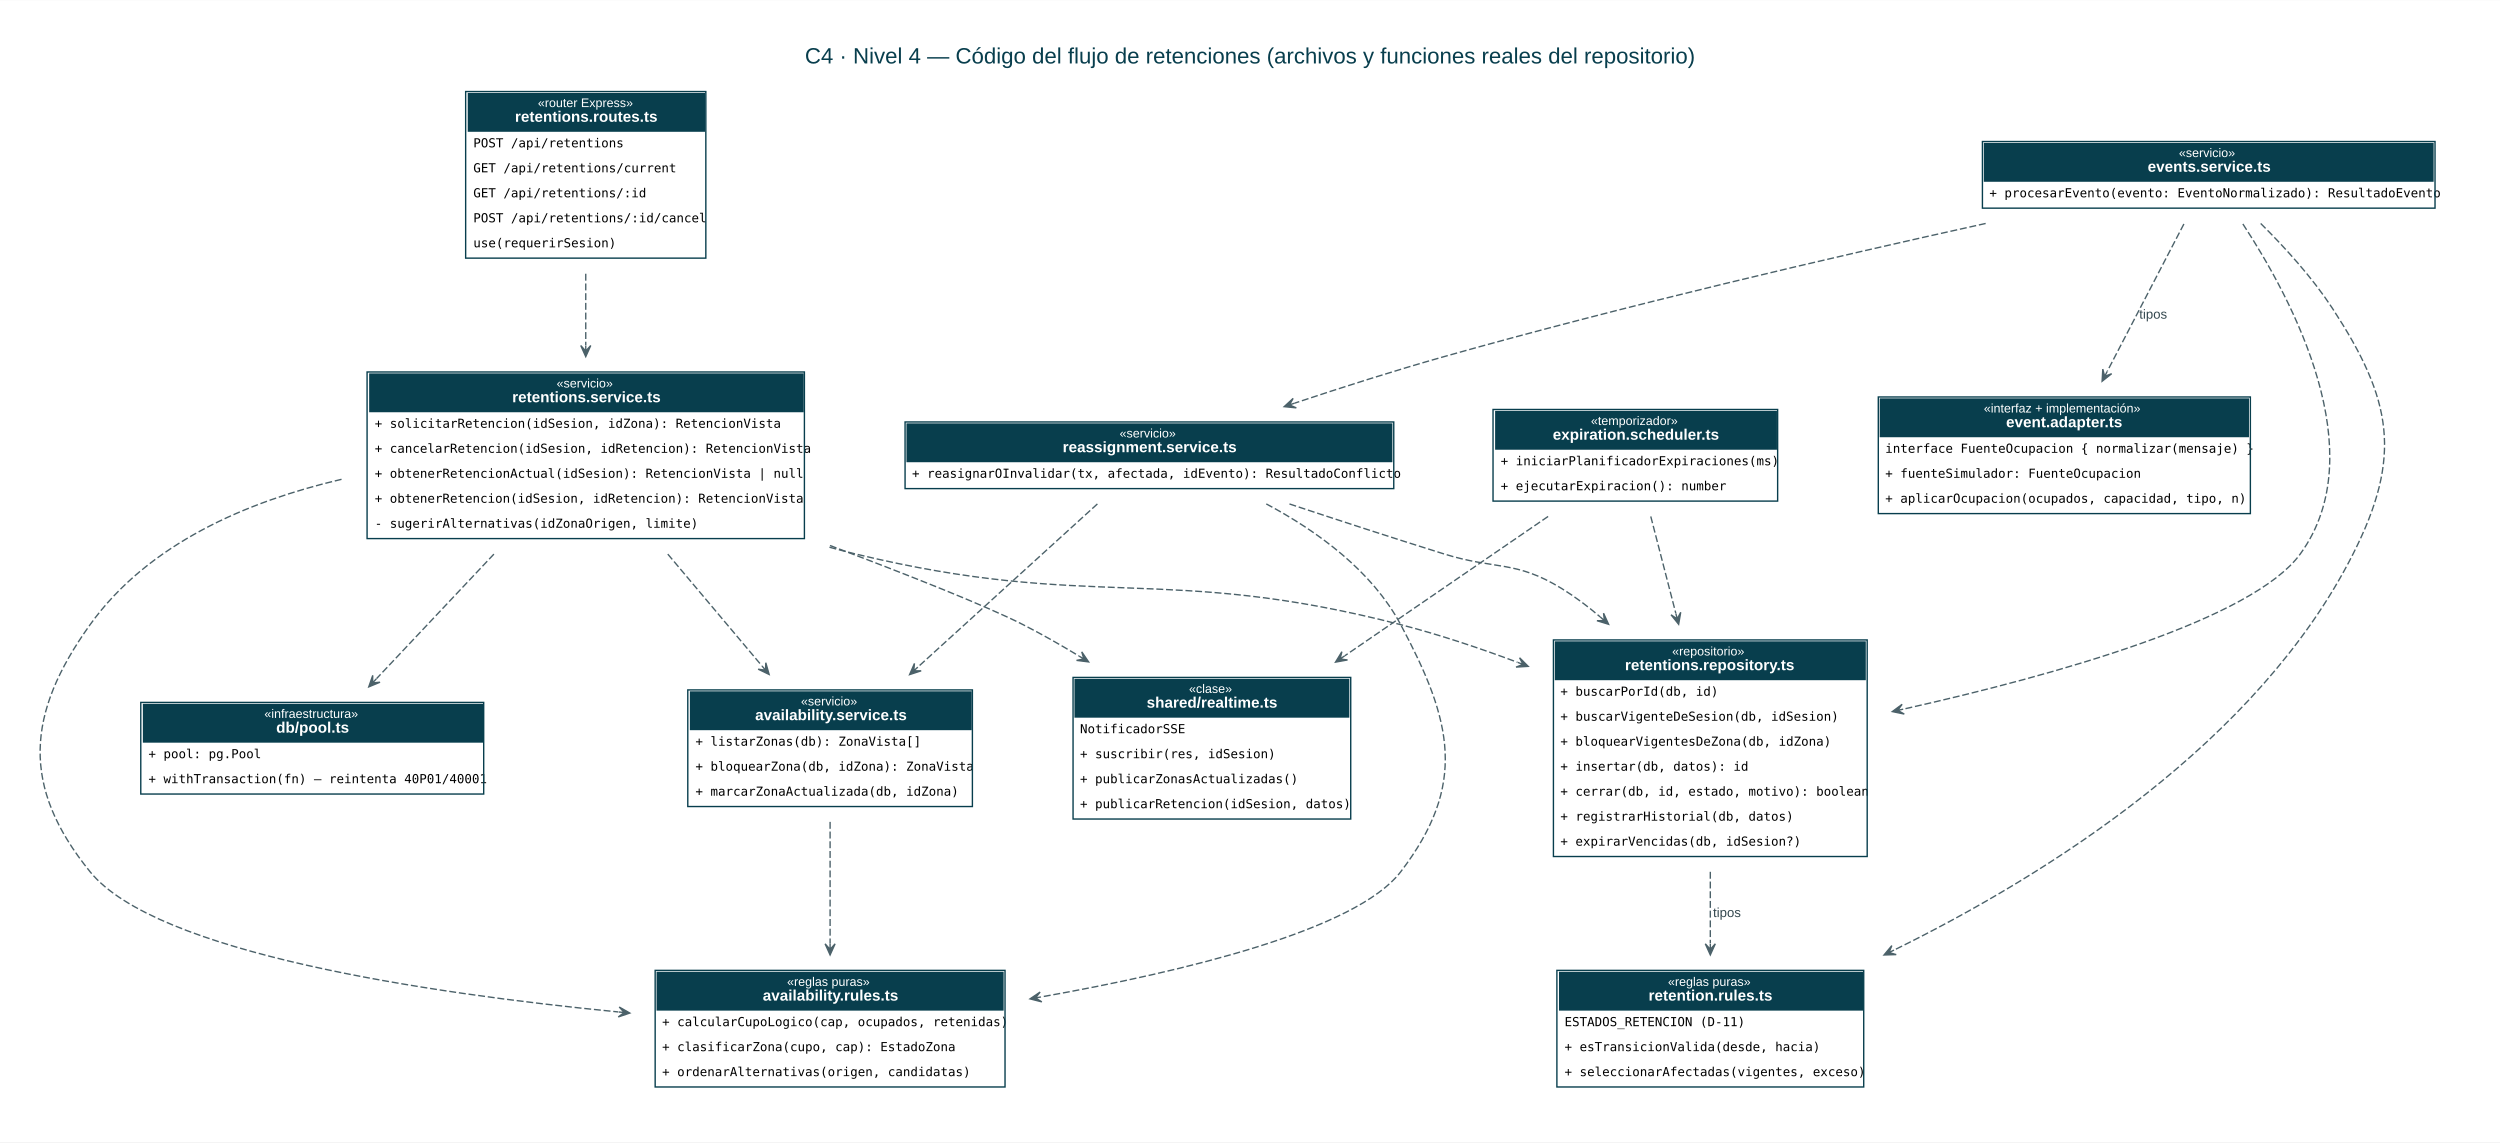
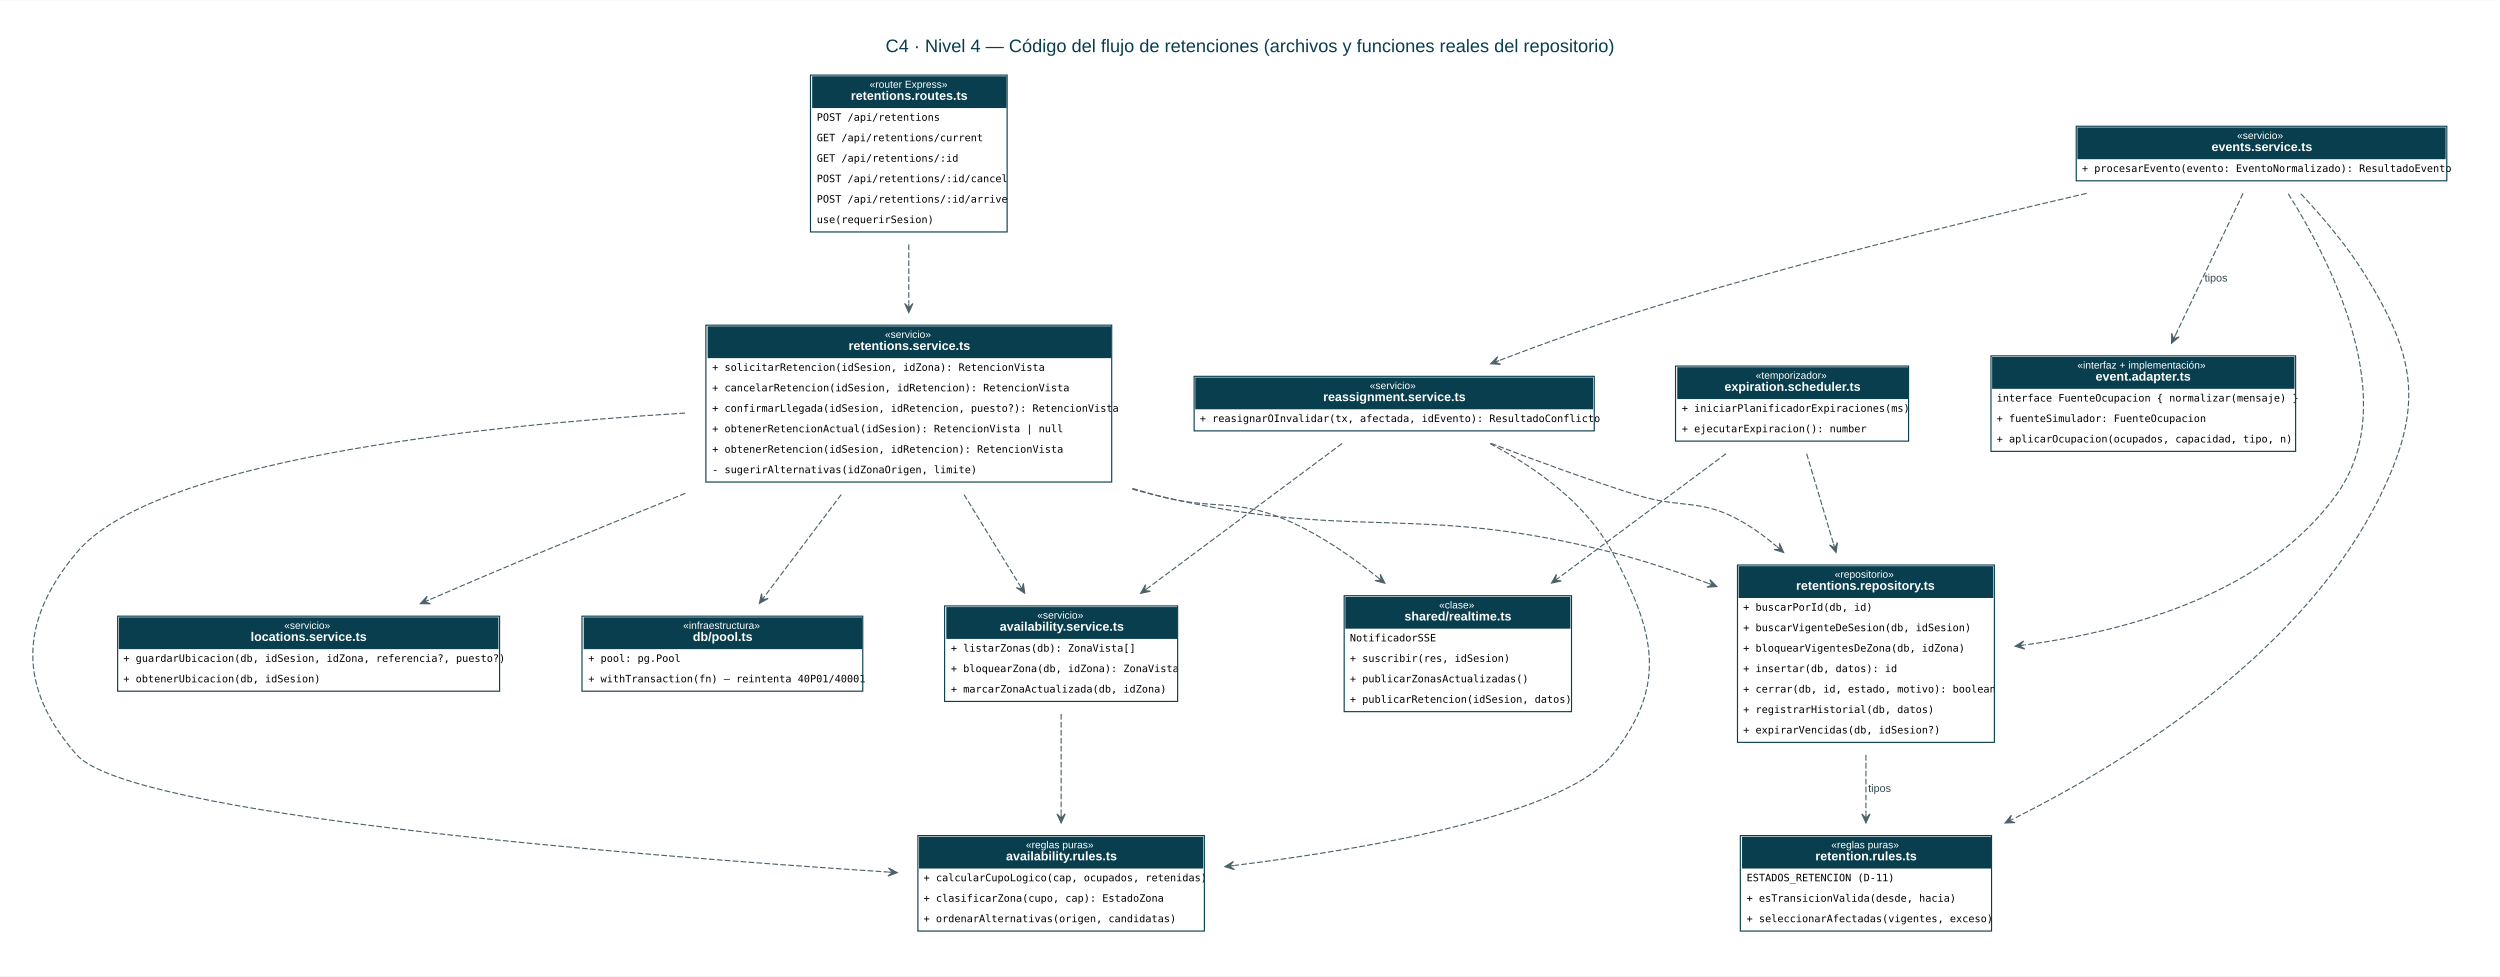
- <svg xmlns="http://www.w3.org/2000/svg" width="1801pt" height="823pt" viewBox="0.00 0.00 1800.70 822.60">
-   <g id="graph0" class="graph" transform="scale(1 1) rotate(0) translate(28.8 793.8)">
-     <polygon fill="white" stroke="transparent" points="-28.8,28.8 -28.8,-793.8 1771.9,-793.8 1771.9,28.8 -28.8,28.8" />
-     <text text-anchor="middle" x="871.55" y="-748.2" font-family="Segoe UI,Arial,Helvetica,sans-serif" font-size="16.00" fill="#083e4d">C4 · Nivel 4 — Código del flujo de retenciones (archivos y funciones reales del repositorio)</text>
+ <svg xmlns="http://www.w3.org/2000/svg" width="2199pt" height="859pt" viewBox="0.00 0.00 2199.29 858.60">
+   <g id="graph0" class="graph" transform="scale(1 1) rotate(0) translate(28.8 829.8)">
+     <polygon fill="white" stroke="transparent" points="-28.8,28.8 -28.8,-829.8 2170.49,-829.8 2170.49,28.8 -28.8,28.8" />
+     <text text-anchor="middle" x="1070.84" y="-784.2" font-family="Segoe UI,Arial,Helvetica,sans-serif" font-size="16.00" fill="#083e4d">C4 · Nivel 4 — Código del flujo de retenciones (archivos y funciones reales del repositorio)</text>
    <g id="node1" class="node">
-       <polygon fill="#083e4d" stroke="transparent" points="308.1,-699 308.1,-727 479.1,-727 479.1,-699 308.1,-699" />
-       <text text-anchor="start" x="358.6" y="-716.8" font-family="Segoe UI,Arial,Helvetica,sans-serif" font-size="9.00" fill="white">«router Express»</text>
-       <text text-anchor="start" x="342.1" y="-706.2" font-family="Segoe UI,Arial,Helvetica,sans-serif" font-weight="bold" font-size="11.00" fill="white">retentions.routes.ts</text>
-       <text text-anchor="start" x="312.1" y="-687.8" font-family="Consolas,monospace" font-size="9.00">POST /api/retentions</text>
-       <text text-anchor="start" x="312.1" y="-669.8" font-family="Consolas,monospace" font-size="9.00">GET /api/retentions/current</text>
-       <text text-anchor="start" x="312.1" y="-651.8" font-family="Consolas,monospace" font-size="9.00">GET /api/retentions/:id</text>
-       <text text-anchor="start" x="312.1" y="-633.8" font-family="Consolas,monospace" font-size="9.00">POST /api/retentions/:id/cancel</text>
-       <text text-anchor="start" x="312.1" y="-615.8" font-family="Consolas,monospace" font-size="9.00">use(requerirSesion)</text>
-       <polygon fill="none" stroke="#083e4d" points="306.6,-608 306.6,-728 479.6,-728 479.6,-608 306.6,-608" />
+       <polygon fill="#083e4d" stroke="transparent" points="685.69,-735 685.69,-763 856.69,-763 856.69,-735 685.69,-735" />
+       <text text-anchor="start" x="736.19" y="-752.8" font-family="Segoe UI,Arial,Helvetica,sans-serif" font-size="9.00" fill="white">«router Express»</text>
+       <text text-anchor="start" x="719.69" y="-742.2" font-family="Segoe UI,Arial,Helvetica,sans-serif" font-weight="bold" font-size="11.00" fill="white">retentions.routes.ts</text>
+       <text text-anchor="start" x="689.69" y="-723.8" font-family="Consolas,monospace" font-size="9.00">POST /api/retentions</text>
+       <text text-anchor="start" x="689.69" y="-705.8" font-family="Consolas,monospace" font-size="9.00">GET /api/retentions/current</text>
+       <text text-anchor="start" x="689.69" y="-687.8" font-family="Consolas,monospace" font-size="9.00">GET /api/retentions/:id</text>
+       <text text-anchor="start" x="689.69" y="-669.8" font-family="Consolas,monospace" font-size="9.00">POST /api/retentions/:id/cancel</text>
+       <text text-anchor="start" x="689.69" y="-651.8" font-family="Consolas,monospace" font-size="9.00">POST /api/retentions/:id/arrive</text>
+       <text text-anchor="start" x="689.69" y="-633.8" font-family="Consolas,monospace" font-size="9.00">use(requerirSesion)</text>
+       <polygon fill="none" stroke="#083e4d" points="684.19,-626 684.19,-764 857.19,-764 857.19,-626 684.19,-626" />
    </g>
    <g id="node2" class="node">
-       <polygon fill="#083e4d" stroke="transparent" points="237.1,-497 237.1,-525 550.1,-525 550.1,-497 237.1,-497" />
-       <text text-anchor="start" x="372.1" y="-514.8" font-family="Segoe UI,Arial,Helvetica,sans-serif" font-size="9.00" fill="white">«servicio»</text>
-       <text text-anchor="start" x="340.1" y="-504.2" font-family="Segoe UI,Arial,Helvetica,sans-serif" font-weight="bold" font-size="11.00" fill="white">retentions.service.ts</text>
-       <text text-anchor="start" x="241.1" y="-485.8" font-family="Consolas,monospace" font-size="9.00">+ solicitarRetencion(idSesion, idZona): RetencionVista</text>
-       <text text-anchor="start" x="241.1" y="-467.8" font-family="Consolas,monospace" font-size="9.00">+ cancelarRetencion(idSesion, idRetencion): RetencionVista</text>
-       <text text-anchor="start" x="241.1" y="-449.8" font-family="Consolas,monospace" font-size="9.00">+ obtenerRetencionActual(idSesion): RetencionVista | null</text>
-       <text text-anchor="start" x="241.1" y="-431.8" font-family="Consolas,monospace" font-size="9.00">+ obtenerRetencion(idSesion, idRetencion): RetencionVista</text>
-       <text text-anchor="start" x="241.1" y="-413.8" font-family="Consolas,monospace" font-size="9.00">- sugerirAlternativas(idZonaOrigen, limite)</text>
-       <polygon fill="none" stroke="#083e4d" points="235.6,-406 235.6,-526 550.6,-526 550.6,-406 235.6,-406" />
+       <polygon fill="#083e4d" stroke="transparent" points="593.69,-515 593.69,-543 948.69,-543 948.69,-515 593.69,-515" />
+       <text text-anchor="start" x="749.69" y="-532.8" font-family="Segoe UI,Arial,Helvetica,sans-serif" font-size="9.00" fill="white">«servicio»</text>
+       <text text-anchor="start" x="717.69" y="-522.2" font-family="Segoe UI,Arial,Helvetica,sans-serif" font-weight="bold" font-size="11.00" fill="white">retentions.service.ts</text>
+       <text text-anchor="start" x="597.69" y="-503.8" font-family="Consolas,monospace" font-size="9.00">+ solicitarRetencion(idSesion, idZona): RetencionVista</text>
+       <text text-anchor="start" x="597.69" y="-485.8" font-family="Consolas,monospace" font-size="9.00">+ cancelarRetencion(idSesion, idRetencion): RetencionVista</text>
+       <text text-anchor="start" x="597.69" y="-467.8" font-family="Consolas,monospace" font-size="9.00">+ confirmarLlegada(idSesion, idRetencion, puesto?): RetencionVista</text>
+       <text text-anchor="start" x="597.69" y="-449.8" font-family="Consolas,monospace" font-size="9.00">+ obtenerRetencionActual(idSesion): RetencionVista | null</text>
+       <text text-anchor="start" x="597.69" y="-431.8" font-family="Consolas,monospace" font-size="9.00">+ obtenerRetencion(idSesion, idRetencion): RetencionVista</text>
+       <text text-anchor="start" x="597.69" y="-413.8" font-family="Consolas,monospace" font-size="9.00">- sugerirAlternativas(idZonaOrigen, limite)</text>
+       <polygon fill="none" stroke="#083e4d" points="592.19,-406 592.19,-544 949.19,-544 949.19,-406 592.19,-406" />
    </g>
    <g id="edge1" class="edge">
-       <path fill="none" stroke="#4b6169" stroke-dasharray="5,2" d="M393.1,-596.77C393.1,-580.13 393.1,-562.29 393.1,-545.31" />
-       <polygon fill="#4b6169" stroke="#4b6169" points="393.1,-537.06 396.7,-545.06 393.1,-541.06 393.1,-545.06 393.1,-545.06 393.1,-545.06 393.1,-541.06 389.5,-545.06 393.1,-537.06 393.1,-537.06" />
+       <path fill="none" stroke="#4b6169" stroke-dasharray="5,2" d="M770.69,-614.99C770.69,-598.23 770.69,-580.45 770.69,-563.41" />
+       <polygon fill="#4b6169" stroke="#4b6169" points="770.69,-555.11 774.29,-563.11 770.69,-559.11 770.69,-563.11 770.69,-563.11 770.69,-563.11 770.69,-559.11 767.09,-563.11 770.69,-555.11 770.69,-555.11" />
    </g>
    <g id="node6" class="node">
-       <polygon fill="#083e4d" stroke="transparent" points="1091.1,-304 1091.1,-332 1315.1,-332 1315.1,-304 1091.1,-304" />
-       <text text-anchor="start" x="1175.6" y="-321.8" font-family="Segoe UI,Arial,Helvetica,sans-serif" font-size="9.00" fill="white">«repositorio»</text>
-       <text text-anchor="start" x="1141.6" y="-311.2" font-family="Segoe UI,Arial,Helvetica,sans-serif" font-weight="bold" font-size="11.00" fill="white">retentions.repository.ts</text>
-       <text text-anchor="start" x="1095.1" y="-292.8" font-family="Consolas,monospace" font-size="9.00">+ buscarPorId(db, id)</text>
-       <text text-anchor="start" x="1095.1" y="-274.8" font-family="Consolas,monospace" font-size="9.00">+ buscarVigenteDeSesion(db, idSesion)</text>
-       <text text-anchor="start" x="1095.1" y="-256.8" font-family="Consolas,monospace" font-size="9.00">+ bloquearVigentesDeZona(db, idZona)</text>
-       <text text-anchor="start" x="1095.1" y="-238.8" font-family="Consolas,monospace" font-size="9.00">+ insertar(db, datos): id</text>
-       <text text-anchor="start" x="1095.1" y="-220.8" font-family="Consolas,monospace" font-size="9.00">+ cerrar(db, id, estado, motivo): boolean</text>
-       <text text-anchor="start" x="1095.1" y="-202.8" font-family="Consolas,monospace" font-size="9.00">+ registrarHistorial(db, datos)</text>
-       <text text-anchor="start" x="1095.1" y="-184.8" font-family="Consolas,monospace" font-size="9.00">+ expirarVencidas(db, idSesion?)</text>
-       <polygon fill="none" stroke="#083e4d" points="1090.1,-177 1090.1,-333 1316.1,-333 1316.1,-177 1090.1,-177" />
+       <polygon fill="#083e4d" stroke="transparent" points="1500.69,-304 1500.69,-332 1724.69,-332 1724.69,-304 1500.69,-304" />
+       <text text-anchor="start" x="1585.19" y="-321.8" font-family="Segoe UI,Arial,Helvetica,sans-serif" font-size="9.00" fill="white">«repositorio»</text>
+       <text text-anchor="start" x="1551.19" y="-311.2" font-family="Segoe UI,Arial,Helvetica,sans-serif" font-weight="bold" font-size="11.00" fill="white">retentions.repository.ts</text>
+       <text text-anchor="start" x="1504.69" y="-292.8" font-family="Consolas,monospace" font-size="9.00">+ buscarPorId(db, id)</text>
+       <text text-anchor="start" x="1504.69" y="-274.8" font-family="Consolas,monospace" font-size="9.00">+ buscarVigenteDeSesion(db, idSesion)</text>
+       <text text-anchor="start" x="1504.69" y="-256.8" font-family="Consolas,monospace" font-size="9.00">+ bloquearVigentesDeZona(db, idZona)</text>
+       <text text-anchor="start" x="1504.69" y="-238.8" font-family="Consolas,monospace" font-size="9.00">+ insertar(db, datos): id</text>
+       <text text-anchor="start" x="1504.69" y="-220.8" font-family="Consolas,monospace" font-size="9.00">+ cerrar(db, id, estado, motivo): boolean</text>
+       <text text-anchor="start" x="1504.69" y="-202.8" font-family="Consolas,monospace" font-size="9.00">+ registrarHistorial(db, datos)</text>
+       <text text-anchor="start" x="1504.69" y="-184.8" font-family="Consolas,monospace" font-size="9.00">+ expirarVencidas(db, idSesion?)</text>
+       <polygon fill="none" stroke="#083e4d" points="1499.69,-177 1499.69,-333 1725.69,-333 1725.69,-177 1499.69,-177" />
    </g>
    <g id="edge6" class="edge">
-       <path fill="none" stroke="#4b6169" stroke-dasharray="5,2" d="M568.65,-399.78C574.85,-398.08 581.01,-396.48 587.1,-395 758.28,-353.53 809.55,-387.99 980.1,-344 1007.82,-336.85 1036.74,-327.19 1064.22,-316.88" />
-       <polygon fill="#4b6169" stroke="#4b6169" points="1071.93,-313.96 1065.73,-320.16 1068.19,-315.38 1064.45,-316.8 1064.45,-316.8 1064.45,-316.8 1068.19,-315.38 1063.17,-313.43 1071.93,-313.96 1071.93,-313.96" />
+       <path fill="none" stroke="#4b6169" stroke-dasharray="5,2" d="M967.27,-399.78C973.45,-398.08 979.6,-396.48 985.69,-395 1161.53,-352.18 1214.36,-388.9 1389.69,-344 1417.42,-336.9 1446.35,-327.26 1473.83,-316.96" />
+       <polygon fill="#4b6169" stroke="#4b6169" points="1481.54,-314.04 1475.33,-320.24 1477.8,-315.46 1474.06,-316.87 1474.06,-316.87 1474.06,-316.87 1477.8,-315.46 1472.78,-313.51 1481.54,-314.04 1481.54,-314.04" />
    </g>
    <g id="node7" class="node">
-       <polygon fill="#083e4d" stroke="transparent" points="1094.1,-66 1094.1,-94 1313.1,-94 1313.1,-66 1094.1,-66" />
-       <text text-anchor="start" x="1172.6" y="-83.8" font-family="Segoe UI,Arial,Helvetica,sans-serif" font-size="9.00" fill="white">«reglas puras»</text>
-       <text text-anchor="start" x="1158.6" y="-73.2" font-family="Segoe UI,Arial,Helvetica,sans-serif" font-weight="bold" font-size="11.00" fill="white">retention.rules.ts</text>
-       <text text-anchor="start" x="1098.1" y="-54.8" font-family="Consolas,monospace" font-size="9.00">ESTADOS_RETENCION (D-11)</text>
-       <text text-anchor="start" x="1098.1" y="-36.8" font-family="Consolas,monospace" font-size="9.00">+ esTransicionValida(desde, hacia)</text>
-       <text text-anchor="start" x="1098.1" y="-18.8" font-family="Consolas,monospace" font-size="9.00">+ seleccionarAfectadas(vigentes, exceso)</text>
-       <polygon fill="none" stroke="#083e4d" points="1092.6,-11 1092.6,-95 1313.6,-95 1313.6,-11 1092.6,-11" />
+       <polygon fill="#083e4d" stroke="transparent" points="1503.69,-66 1503.69,-94 1722.69,-94 1722.69,-66 1503.69,-66" />
+       <text text-anchor="start" x="1582.19" y="-83.8" font-family="Segoe UI,Arial,Helvetica,sans-serif" font-size="9.00" fill="white">«reglas puras»</text>
+       <text text-anchor="start" x="1568.19" y="-73.2" font-family="Segoe UI,Arial,Helvetica,sans-serif" font-weight="bold" font-size="11.00" fill="white">retention.rules.ts</text>
+       <text text-anchor="start" x="1507.69" y="-54.8" font-family="Consolas,monospace" font-size="9.00">ESTADOS_RETENCION (D-11)</text>
+       <text text-anchor="start" x="1507.69" y="-36.8" font-family="Consolas,monospace" font-size="9.00">+ esTransicionValida(desde, hacia)</text>
+       <text text-anchor="start" x="1507.69" y="-18.8" font-family="Consolas,monospace" font-size="9.00">+ seleccionarAfectadas(vigentes, exceso)</text>
+       <polygon fill="none" stroke="#083e4d" points="1502.19,-11 1502.19,-95 1723.19,-95 1723.19,-11 1502.19,-11" />
    </g>
    <g id="node8" class="node">
-       <polygon fill="#083e4d" stroke="transparent" points="468.1,-268 468.1,-296 671.1,-296 671.1,-268 468.1,-268" />
-       <text text-anchor="start" x="548.1" y="-285.8" font-family="Segoe UI,Arial,Helvetica,sans-serif" font-size="9.00" fill="white">«servicio»</text>
-       <text text-anchor="start" x="515.1" y="-275.2" font-family="Segoe UI,Arial,Helvetica,sans-serif" font-weight="bold" font-size="11.00" fill="white">availability.service.ts</text>
-       <text text-anchor="start" x="472.1" y="-256.8" font-family="Consolas,monospace" font-size="9.00">+ listarZonas(db): ZonaVista[]</text>
-       <text text-anchor="start" x="472.1" y="-238.8" font-family="Consolas,monospace" font-size="9.00">+ bloquearZona(db, idZona): ZonaVista</text>
-       <text text-anchor="start" x="472.1" y="-220.8" font-family="Consolas,monospace" font-size="9.00">+ marcarZonaActualizada(db, idZona)</text>
-       <polygon fill="none" stroke="#083e4d" points="466.6,-213 466.6,-297 671.6,-297 671.6,-213 466.6,-213" />
+       <polygon fill="#083e4d" stroke="transparent" points="803.69,-268 803.69,-296 1006.69,-296 1006.69,-268 803.69,-268" />
+       <text text-anchor="start" x="883.69" y="-285.8" font-family="Segoe UI,Arial,Helvetica,sans-serif" font-size="9.00" fill="white">«servicio»</text>
+       <text text-anchor="start" x="850.69" y="-275.2" font-family="Segoe UI,Arial,Helvetica,sans-serif" font-weight="bold" font-size="11.00" fill="white">availability.service.ts</text>
+       <text text-anchor="start" x="807.69" y="-256.8" font-family="Consolas,monospace" font-size="9.00">+ listarZonas(db): ZonaVista[]</text>
+       <text text-anchor="start" x="807.69" y="-238.8" font-family="Consolas,monospace" font-size="9.00">+ bloquearZona(db, idZona): ZonaVista</text>
+       <text text-anchor="start" x="807.69" y="-220.8" font-family="Consolas,monospace" font-size="9.00">+ marcarZonaActualizada(db, idZona)</text>
+       <polygon fill="none" stroke="#083e4d" points="802.19,-213 802.19,-297 1007.19,-297 1007.19,-213 802.19,-213" />
    </g>
    <g id="edge7" class="edge">
-       <path fill="none" stroke="#4b6169" stroke-dasharray="5,2" d="M452.19,-394.82C474.2,-368.7 498.91,-339.35 519.93,-314.39" />
-       <polygon fill="#4b6169" stroke="#4b6169" points="525.19,-308.14 522.79,-316.58 522.61,-311.2 520.04,-314.26 520.04,-314.26 520.04,-314.26 522.61,-311.2 517.28,-311.94 525.19,-308.14 525.19,-308.14" />
+       <path fill="none" stroke="#4b6169" stroke-dasharray="5,2" d="M819.25,-394.99C835.48,-368.59 853.27,-339.65 868.39,-315.04" />
+       <polygon fill="#4b6169" stroke="#4b6169" points="872.58,-308.22 871.46,-316.92 870.49,-311.63 868.4,-315.04 868.4,-315.04 868.4,-315.04 870.49,-311.63 865.33,-313.15 872.58,-308.22 872.58,-308.22" />
    </g>
    <g id="node9" class="node">
-       <polygon fill="#083e4d" stroke="transparent" points="444.1,-66 444.1,-94 694.1,-94 694.1,-66 444.1,-66" />
-       <text text-anchor="start" x="538.1" y="-83.8" font-family="Segoe UI,Arial,Helvetica,sans-serif" font-size="9.00" fill="white">«reglas puras»</text>
-       <text text-anchor="start" x="520.6" y="-73.2" font-family="Segoe UI,Arial,Helvetica,sans-serif" font-weight="bold" font-size="11.00" fill="white">availability.rules.ts</text>
-       <text text-anchor="start" x="448.1" y="-54.8" font-family="Consolas,monospace" font-size="9.00">+ calcularCupoLogico(cap, ocupados, retenidas)</text>
-       <text text-anchor="start" x="448.1" y="-36.8" font-family="Consolas,monospace" font-size="9.00">+ clasificarZona(cupo, cap): EstadoZona</text>
-       <text text-anchor="start" x="448.1" y="-18.8" font-family="Consolas,monospace" font-size="9.00">+ ordenarAlternativas(origen, candidatas)</text>
-       <polygon fill="none" stroke="#083e4d" points="443.1,-11 443.1,-95 695.1,-95 695.1,-11 443.1,-11" />
+       <polygon fill="#083e4d" stroke="transparent" points="779.69,-66 779.69,-94 1029.69,-94 1029.69,-66 779.69,-66" />
+       <text text-anchor="start" x="873.69" y="-83.8" font-family="Segoe UI,Arial,Helvetica,sans-serif" font-size="9.00" fill="white">«reglas puras»</text>
+       <text text-anchor="start" x="856.19" y="-73.2" font-family="Segoe UI,Arial,Helvetica,sans-serif" font-weight="bold" font-size="11.00" fill="white">availability.rules.ts</text>
+       <text text-anchor="start" x="783.69" y="-54.8" font-family="Consolas,monospace" font-size="9.00">+ calcularCupoLogico(cap, ocupados, retenidas)</text>
+       <text text-anchor="start" x="783.69" y="-36.8" font-family="Consolas,monospace" font-size="9.00">+ clasificarZona(cupo, cap): EstadoZona</text>
+       <text text-anchor="start" x="783.69" y="-18.8" font-family="Consolas,monospace" font-size="9.00">+ ordenarAlternativas(origen, candidatas)</text>
+       <polygon fill="none" stroke="#083e4d" points="778.69,-11 778.69,-95 1030.69,-95 1030.69,-11 778.69,-11" />
+     </g>
+     <g id="edge9" class="edge">
+       <path fill="none" stroke="#4b6169" stroke-dasharray="5,2" d="M573.8,-466.67C380.71,-454.86 105.79,-424.07 38.69,-344 -12.13,-283.37 -13.54,-225.42 38.69,-166 84.96,-113.36 516.3,-78.32 752.22,-62.93" />
+       <polygon fill="#4b6169" stroke="#4b6169" points="760.53,-62.39 752.78,-66.5 756.54,-62.65 752.55,-62.91 752.55,-62.91 752.55,-62.91 756.54,-62.65 752.31,-59.32 760.53,-62.39 760.53,-62.39" />
+     </g>
+     <g id="node11" class="node">
+       <polygon fill="#083e4d" stroke="transparent" points="75.69,-259 75.69,-287 409.69,-287 409.69,-259 75.69,-259" />
+       <text text-anchor="start" x="221.19" y="-276.8" font-family="Segoe UI,Arial,Helvetica,sans-serif" font-size="9.00" fill="white">«servicio»</text>
+       <text text-anchor="start" x="191.69" y="-266.2" font-family="Segoe UI,Arial,Helvetica,sans-serif" font-weight="bold" font-size="11.00" fill="white">locations.service.ts</text>
+       <text text-anchor="start" x="79.69" y="-247.8" font-family="Consolas,monospace" font-size="9.00">+ guardarUbicacion(db, idSesion, idZona, referencia?, puesto?)</text>
+       <text text-anchor="start" x="79.69" y="-229.8" font-family="Consolas,monospace" font-size="9.00">+ obtenerUbicacion(db, idSesion)</text>
+       <polygon fill="none" stroke="#083e4d" points="74.69,-222 74.69,-288 410.69,-288 410.69,-222 74.69,-222" />
    </g>
    <g id="edge8" class="edge">
-       <path fill="none" stroke="#4b6169" stroke-dasharray="5,2" d="M217.19,-448.69C149.2,-432.79 77.85,-402.24 36.1,-344 -10,-279.71 -13.76,-227.42 36.1,-166 83.32,-107.83 276.31,-78.76 416.52,-65.05" />
-       <polygon fill="#4b6169" stroke="#4b6169" points="424.83,-64.25 417.21,-68.6 420.85,-64.64 416.87,-65.02 416.87,-65.02 416.87,-65.02 420.85,-64.64 416.52,-61.44 424.83,-64.25 424.83,-64.25" />
-     </g>
-     <g id="node11" class="node">
-       <polygon fill="#083e4d" stroke="transparent" points="74.1,-259 74.1,-287 319.1,-287 319.1,-259 74.1,-259" />
-       <text text-anchor="start" x="161.6" y="-276.8" font-family="Segoe UI,Arial,Helvetica,sans-serif" font-size="9.00" fill="white">«infraestructura»</text>
-       <text text-anchor="start" x="170.1" y="-266.2" font-family="Segoe UI,Arial,Helvetica,sans-serif" font-weight="bold" font-size="11.00" fill="white">db/pool.ts</text>
-       <text text-anchor="start" x="78.1" y="-247.8" font-family="Consolas,monospace" font-size="9.00">+ pool: pg.Pool</text>
-       <text text-anchor="start" x="78.1" y="-229.8" font-family="Consolas,monospace" font-size="9.00">+ withTransaction(fn) — reintenta 40P01/40001</text>
-       <polygon fill="none" stroke="#083e4d" points="72.6,-222 72.6,-288 319.6,-288 319.6,-222 72.6,-222" />
-     </g>
-     <g id="edge9" class="edge">
-       <path fill="none" stroke="#4b6169" stroke-dasharray="5,2" d="M326.95,-394.82C299.21,-365.39 267.61,-331.86 242.41,-305.13" />
-       <polygon fill="#4b6169" stroke="#4b6169" points="236.81,-299.19 244.92,-302.54 239.55,-302.1 242.3,-305.01 242.3,-305.01 242.3,-305.01 239.55,-302.1 239.68,-307.48 236.81,-299.19 236.81,-299.19" />
+       <path fill="none" stroke="#4b6169" stroke-dasharray="5,2" d="M574.18,-396.09C532.03,-379.12 487.81,-361.12 446.69,-344 414.71,-330.69 380.06,-315.89 348.56,-302.28" />
+       <polygon fill="#4b6169" stroke="#4b6169" points="341.04,-299.03 349.81,-298.9 344.71,-300.62 348.38,-302.21 348.38,-302.21 348.38,-302.21 344.71,-300.62 346.96,-305.51 341.04,-299.03 341.04,-299.03" />
    </g>
    <g id="node12" class="node">
-       <polygon fill="#083e4d" stroke="transparent" points="745.1,-277 745.1,-305 943.1,-305 943.1,-277 745.1,-277" />
-       <text text-anchor="start" x="827.6" y="-294.8" font-family="Segoe UI,Arial,Helvetica,sans-serif" font-size="9.00" fill="white">«clase»</text>
-       <text text-anchor="start" x="797.1" y="-284.2" font-family="Segoe UI,Arial,Helvetica,sans-serif" font-weight="bold" font-size="11.00" fill="white">shared/realtime.ts</text>
-       <text text-anchor="start" x="749.1" y="-265.8" font-family="Consolas,monospace" font-size="9.00">NotificadorSSE</text>
-       <text text-anchor="start" x="749.1" y="-247.8" font-family="Consolas,monospace" font-size="9.00">+ suscribir(res, idSesion)</text>
-       <text text-anchor="start" x="749.1" y="-229.8" font-family="Consolas,monospace" font-size="9.00">+ publicarZonasActualizadas()</text>
-       <text text-anchor="start" x="749.1" y="-211.8" font-family="Consolas,monospace" font-size="9.00">+ publicarRetencion(idSesion, datos)</text>
-       <polygon fill="none" stroke="#083e4d" points="744.1,-204 744.1,-306 944.1,-306 944.1,-204 744.1,-204" />
+       <polygon fill="#083e4d" stroke="transparent" points="484.69,-259 484.69,-287 729.69,-287 729.69,-259 484.69,-259" />
+       <text text-anchor="start" x="572.19" y="-276.8" font-family="Segoe UI,Arial,Helvetica,sans-serif" font-size="9.00" fill="white">«infraestructura»</text>
+       <text text-anchor="start" x="580.69" y="-266.2" font-family="Segoe UI,Arial,Helvetica,sans-serif" font-weight="bold" font-size="11.00" fill="white">db/pool.ts</text>
+       <text text-anchor="start" x="488.69" y="-247.8" font-family="Consolas,monospace" font-size="9.00">+ pool: pg.Pool</text>
+       <text text-anchor="start" x="488.69" y="-229.8" font-family="Consolas,monospace" font-size="9.00">+ withTransaction(fn) — reintenta 40P01/40001</text>
+       <polygon fill="none" stroke="#083e4d" points="483.19,-222 483.19,-288 730.19,-288 730.19,-222 483.19,-222" />
    </g>
    <g id="edge10" class="edge">
-       <path fill="none" stroke="#4b6169" stroke-dasharray="5,2" d="M569.02,-401.02C626.05,-379.51 681.47,-357.55 708.1,-344 721.44,-337.21 735.11,-329.45 748.4,-321.4" />
-       <polygon fill="#4b6169" stroke="#4b6169" points="755.31,-317.17 750.37,-324.42 751.9,-319.26 748.49,-321.34 748.49,-321.34 748.49,-321.34 751.9,-319.26 746.61,-318.27 755.31,-317.17 755.31,-317.17" />
+       <path fill="none" stroke="#4b6169" stroke-dasharray="5,2" d="M711.25,-394.99C688.85,-365.22 664.02,-332.22 644.18,-305.84" />
+       <polygon fill="#4b6169" stroke="#4b6169" points="639.25,-299.29 646.94,-303.51 641.65,-302.48 644.06,-305.68 644.06,-305.68 644.06,-305.68 641.65,-302.48 641.18,-307.84 639.25,-299.29 639.25,-299.29" />
+     </g>
+     <g id="node13" class="node">
+       <polygon fill="#083e4d" stroke="transparent" points="1154.69,-277 1154.69,-305 1352.69,-305 1352.69,-277 1154.69,-277" />
+       <text text-anchor="start" x="1237.19" y="-294.8" font-family="Segoe UI,Arial,Helvetica,sans-serif" font-size="9.00" fill="white">«clase»</text>
+       <text text-anchor="start" x="1206.69" y="-284.2" font-family="Segoe UI,Arial,Helvetica,sans-serif" font-weight="bold" font-size="11.00" fill="white">shared/realtime.ts</text>
+       <text text-anchor="start" x="1158.69" y="-265.8" font-family="Consolas,monospace" font-size="9.00">NotificadorSSE</text>
+       <text text-anchor="start" x="1158.69" y="-247.8" font-family="Consolas,monospace" font-size="9.00">+ suscribir(res, idSesion)</text>
+       <text text-anchor="start" x="1158.69" y="-229.8" font-family="Consolas,monospace" font-size="9.00">+ publicarZonasActualizadas()</text>
+       <text text-anchor="start" x="1158.69" y="-211.8" font-family="Consolas,monospace" font-size="9.00">+ publicarRetencion(idSesion, datos)</text>
+       <polygon fill="none" stroke="#083e4d" points="1153.69,-204 1153.69,-306 1353.69,-306 1353.69,-204 1153.69,-204" />
+     </g>
+     <g id="edge11" class="edge">
+       <path fill="none" stroke="#4b6169" stroke-dasharray="5,2" d="M967.42,-400.38C973.56,-398.51 979.66,-396.71 985.69,-395 1039.35,-379.78 1058.06,-393.43 1108.69,-370 1134.98,-357.83 1160.81,-340.02 1183.21,-322.08" />
+       <polygon fill="#4b6169" stroke="#4b6169" points="1189.43,-317.02 1185.5,-324.86 1186.33,-319.54 1183.22,-322.06 1183.22,-322.06 1183.22,-322.06 1186.33,-319.54 1180.95,-319.27 1189.43,-317.02 1189.43,-317.02" />
    </g>
    <g id="node3" class="node">
-       <polygon fill="#083e4d" stroke="transparent" points="624.1,-461 624.1,-489 974.1,-489 974.1,-461 624.1,-461" />
-       <text text-anchor="start" x="777.6" y="-478.8" font-family="Segoe UI,Arial,Helvetica,sans-serif" font-size="9.00" fill="white">«servicio»</text>
-       <text text-anchor="start" x="736.6" y="-468.2" font-family="Segoe UI,Arial,Helvetica,sans-serif" font-weight="bold" font-size="11.00" fill="white">reassignment.service.ts</text>
-       <text text-anchor="start" x="628.1" y="-449.8" font-family="Consolas,monospace" font-size="9.00">+ reasignarOInvalidar(tx, afectada, idEvento): ResultadoConflicto</text>
-       <polygon fill="none" stroke="#083e4d" points="623.1,-442 623.1,-490 975.1,-490 975.1,-442 623.1,-442" />
-     </g>
-     <g id="edge11" class="edge">
-       <path fill="none" stroke="#4b6169" stroke-dasharray="5,2" d="M899.98,-430.94C935.07,-419.29 974.75,-406.34 1011.1,-395 1048.69,-383.27 1062.56,-390.63 1096.1,-370 1105.68,-364.11 1114.96,-357.13 1123.79,-349.59" />
-       <polygon fill="#4b6169" stroke="#4b6169" points="1129.83,-344.27 1126.2,-352.26 1126.83,-346.92 1123.82,-349.56 1123.82,-349.56 1123.82,-349.56 1126.83,-346.92 1121.45,-346.85 1129.83,-344.27 1129.83,-344.27" />
+       <polygon fill="#083e4d" stroke="transparent" points="1022.69,-470 1022.69,-498 1372.69,-498 1372.69,-470 1022.69,-470" />
+       <text text-anchor="start" x="1176.19" y="-487.8" font-family="Segoe UI,Arial,Helvetica,sans-serif" font-size="9.00" fill="white">«servicio»</text>
+       <text text-anchor="start" x="1135.19" y="-477.2" font-family="Segoe UI,Arial,Helvetica,sans-serif" font-weight="bold" font-size="11.00" fill="white">reassignment.service.ts</text>
+       <text text-anchor="start" x="1026.69" y="-458.8" font-family="Consolas,monospace" font-size="9.00">+ reasignarOInvalidar(tx, afectada, idEvento): ResultadoConflicto</text>
+       <polygon fill="none" stroke="#083e4d" points="1021.69,-451 1021.69,-499 1373.69,-499 1373.69,-451 1021.69,-451" />
    </g>
    <g id="edge12" class="edge">
-       <path fill="none" stroke="#4b6169" stroke-dasharray="5,2" d="M761.63,-430.96C726.69,-399.2 673.88,-351.21 632.39,-313.52" />
-       <polygon fill="#4b6169" stroke="#4b6169" points="626.36,-308.03 634.7,-310.75 629.32,-310.72 632.28,-313.41 632.28,-313.41 632.28,-313.41 629.32,-310.72 629.86,-316.08 626.36,-308.03 626.36,-308.03" />
+       <path fill="none" stroke="#4b6169" stroke-dasharray="5,2" d="M1282.87,-440C1321.3,-425.24 1367.45,-408.33 1409.69,-395 1451.73,-381.73 1467.78,-392.51 1505.69,-370 1515.55,-364.14 1525.07,-357.12 1534.09,-349.46" />
+       <polygon fill="#4b6169" stroke="#4b6169" points="1540.26,-344.07 1536.6,-352.05 1537.24,-346.7 1534.23,-349.34 1534.23,-349.34 1534.23,-349.34 1537.24,-346.7 1531.86,-346.63 1540.26,-344.07 1540.26,-344.07" />
    </g>
    <g id="edge13" class="edge">
-       <path fill="none" stroke="#4b6169" stroke-dasharray="5,2" d="M883.28,-430.97C920,-411.39 959.35,-382.84 980.1,-344 1017.38,-274.23 1028.13,-228.87 980.1,-166 948.13,-124.15 824.53,-94.2 721.15,-75.87" />
-       <polygon fill="#4b6169" stroke="#4b6169" points="713.11,-74.46 721.62,-72.29 717.05,-75.15 720.99,-75.84 720.99,-75.84 720.99,-75.84 717.05,-75.15 720.37,-79.38 713.11,-74.46 713.11,-74.46" />
+       <path fill="none" stroke="#4b6169" stroke-dasharray="5,2" d="M1151.9,-439.94C1106.28,-405.99 1035.39,-353.25 981.2,-312.93" />
+       <polygon fill="#4b6169" stroke="#4b6169" points="974.68,-308.08 983.25,-309.97 977.89,-310.47 981.1,-312.85 981.1,-312.85 981.1,-312.85 977.89,-310.47 978.95,-315.74 974.68,-308.08 974.68,-308.08" />
+     </g>
+     <g id="edge14" class="edge">
+       <path fill="none" stroke="#4b6169" stroke-dasharray="5,2" d="M1282.01,-439.83C1322.35,-418.68 1366.76,-387.21 1389.69,-344 1426.76,-274.12 1438.93,-227.91 1389.69,-166 1348.53,-114.26 1183.3,-84.35 1057.02,-68.67" />
+       <polygon fill="#4b6169" stroke="#4b6169" points="1048.76,-67.66 1057.14,-65.06 1052.73,-68.15 1056.7,-68.63 1056.7,-68.63 1056.7,-68.63 1052.73,-68.15 1056.26,-72.21 1048.76,-67.66 1048.76,-67.66" />
    </g>
    <g id="node4" class="node">
-       <polygon fill="#083e4d" stroke="transparent" points="1400.1,-663 1400.1,-691 1724.1,-691 1724.1,-663 1400.1,-663" />
-       <text text-anchor="start" x="1540.6" y="-680.8" font-family="Segoe UI,Arial,Helvetica,sans-serif" font-size="9.00" fill="white">«servicio»</text>
-       <text text-anchor="start" x="1518.1" y="-670.2" font-family="Segoe UI,Arial,Helvetica,sans-serif" font-weight="bold" font-size="11.00" fill="white">events.service.ts</text>
-       <text text-anchor="start" x="1404.1" y="-651.8" font-family="Consolas,monospace" font-size="9.00">+ procesarEvento(evento: EventoNormalizado): ResultadoEvento</text>
-       <polygon fill="none" stroke="#083e4d" points="1399.1,-644 1399.1,-692 1725.1,-692 1725.1,-644 1399.1,-644" />
+       <polygon fill="#083e4d" stroke="transparent" points="1798.69,-690 1798.69,-718 2122.69,-718 2122.69,-690 1798.69,-690" />
+       <text text-anchor="start" x="1939.19" y="-707.8" font-family="Segoe UI,Arial,Helvetica,sans-serif" font-size="9.00" fill="white">«servicio»</text>
+       <text text-anchor="start" x="1916.69" y="-697.2" font-family="Segoe UI,Arial,Helvetica,sans-serif" font-weight="bold" font-size="11.00" fill="white">events.service.ts</text>
+       <text text-anchor="start" x="1802.69" y="-678.8" font-family="Consolas,monospace" font-size="9.00">+ procesarEvento(evento: EventoNormalizado): ResultadoEvento</text>
+       <polygon fill="none" stroke="#083e4d" points="1797.69,-671 1797.69,-719 2123.69,-719 2123.69,-671 1797.69,-671" />
    </g>
    <g id="edge3" class="edge">
-       <path fill="none" stroke="#4b6169" stroke-dasharray="5,2" d="M1401.42,-632.97C1291,-608.64 1141.39,-573.8 1011.1,-537 975.9,-527.06 937.85,-514.93 903.83,-503.59" />
-       <polygon fill="#4b6169" stroke="#4b6169" points="896.18,-501.03 904.91,-500.15 899.97,-502.3 903.76,-503.57 903.76,-503.57 903.76,-503.57 899.97,-502.3 902.62,-506.98 896.18,-501.03 896.18,-501.03" />
+       <path fill="none" stroke="#4b6169" stroke-dasharray="5,2" d="M1806.82,-659.95C1695.62,-634.19 1542.26,-596.29 1409.69,-555 1370.12,-542.68 1327.17,-527.1 1290.33,-513.03" />
+       <polygon fill="#4b6169" stroke="#4b6169" points="1282.57,-510.06 1291.32,-509.56 1286.3,-511.49 1290.04,-512.92 1290.04,-512.92 1290.04,-512.92 1286.3,-511.49 1288.75,-516.28 1282.57,-510.06 1282.57,-510.06" />
    </g>
    <g id="node5" class="node">
-       <polygon fill="#083e4d" stroke="transparent" points="1325.1,-479 1325.1,-507 1591.1,-507 1591.1,-479 1325.1,-479" />
-       <text text-anchor="start" x="1400.1" y="-496.8" font-family="Segoe UI,Arial,Helvetica,sans-serif" font-size="9.00" fill="white">«interfaz + implementación»</text>
-       <text text-anchor="start" x="1416.1" y="-486.2" font-family="Segoe UI,Arial,Helvetica,sans-serif" font-weight="bold" font-size="11.00" fill="white">event.adapter.ts</text>
-       <text text-anchor="start" x="1329.1" y="-467.8" font-family="Consolas,monospace" font-size="9.00">interface FuenteOcupacion { normalizar(mensaje) }</text>
-       <text text-anchor="start" x="1329.1" y="-449.8" font-family="Consolas,monospace" font-size="9.00">+ fuenteSimulador: FuenteOcupacion</text>
-       <text text-anchor="start" x="1329.1" y="-431.8" font-family="Consolas,monospace" font-size="9.00">+ aplicarOcupacion(ocupados, capacidad, tipo, n)</text>
-       <polygon fill="none" stroke="#083e4d" points="1324.1,-424 1324.1,-508 1592.1,-508 1592.1,-424 1324.1,-424" />
+       <polygon fill="#083e4d" stroke="transparent" points="1723.69,-488 1723.69,-516 1989.69,-516 1989.69,-488 1723.69,-488" />
+       <text text-anchor="start" x="1798.69" y="-505.8" font-family="Segoe UI,Arial,Helvetica,sans-serif" font-size="9.00" fill="white">«interfaz + implementación»</text>
+       <text text-anchor="start" x="1814.69" y="-495.2" font-family="Segoe UI,Arial,Helvetica,sans-serif" font-weight="bold" font-size="11.00" fill="white">event.adapter.ts</text>
+       <text text-anchor="start" x="1727.69" y="-476.8" font-family="Consolas,monospace" font-size="9.00">interface FuenteOcupacion { normalizar(mensaje) }</text>
+       <text text-anchor="start" x="1727.69" y="-458.8" font-family="Consolas,monospace" font-size="9.00">+ fuenteSimulador: FuenteOcupacion</text>
+       <text text-anchor="start" x="1727.69" y="-440.8" font-family="Consolas,monospace" font-size="9.00">+ aplicarOcupacion(ocupados, capacidad, tipo, n)</text>
+       <polygon fill="none" stroke="#083e4d" points="1722.69,-433 1722.69,-517 1990.69,-517 1990.69,-433 1722.69,-433" />
    </g>
    <g id="edge2" class="edge">
-       <path fill="none" stroke="#4b6169" stroke-dasharray="5,2" d="M1544.22,-632.62C1529.09,-603.53 1507.07,-561.17 1489.08,-526.58" />
-       <polygon fill="#4b6169" stroke="#4b6169" points="1485.31,-519.32 1492.19,-524.76 1487.15,-522.87 1489,-526.42 1489,-526.42 1489,-526.42 1487.15,-522.87 1485.8,-528.08 1485.31,-519.32 1485.31,-519.32" />
-       <text text-anchor="middle" x="1522.1" y="-564.4" font-family="Segoe UI,Arial,Helvetica,sans-serif" font-size="9.50" fill="#33474e"> tipos</text>
+       <path fill="none" stroke="#4b6169" stroke-dasharray="5,2" d="M1944.44,-659.94C1928.57,-626.68 1904.1,-575.39 1885.03,-535.4" />
+       <polygon fill="#4b6169" stroke="#4b6169" points="1881.53,-528.08 1888.22,-533.75 1883.25,-531.69 1884.97,-535.3 1884.97,-535.3 1884.97,-535.3 1883.25,-531.69 1881.73,-536.85 1881.53,-528.08 1881.53,-528.08" />
+       <text text-anchor="middle" x="1920.69" y="-582.4" font-family="Segoe UI,Arial,Helvetica,sans-serif" font-size="9.50" fill="#33474e"> tipos</text>
    </g>
    <g id="edge5" class="edge">
-       <path fill="none" stroke="#4b6169" stroke-dasharray="5,2" d="M1586.69,-632.63C1622.9,-577.42 1680.87,-467.78 1628.1,-395 1593.75,-347.63 1452.47,-307.84 1342.11,-283.14" />
-       <polygon fill="#4b6169" stroke="#4b6169" points="1334.22,-281.39 1342.81,-279.61 1338.13,-282.26 1342.03,-283.12 1342.03,-283.12 1342.03,-283.12 1338.13,-282.26 1341.25,-286.64 1334.22,-281.39 1334.22,-281.39" />
+       <path fill="none" stroke="#4b6169" stroke-dasharray="5,2" d="M1984.23,-659.57C2021.75,-600.01 2085.19,-476.35 2026.69,-395 1964.64,-308.72 1846.43,-275.25 1752.16,-262.63" />
+       <polygon fill="#4b6169" stroke="#4b6169" points="1743.98,-261.58 1752.37,-259.03 1747.94,-262.09 1751.91,-262.6 1751.91,-262.6 1751.91,-262.6 1747.94,-262.09 1751.45,-266.17 1743.98,-261.58 1743.98,-261.58" />
    </g>
    <g id="edge4" class="edge">
-       <path fill="none" stroke="#4b6169" stroke-dasharray="5,2" d="M1599.53,-632.97C1616.8,-615.88 1636.63,-594.13 1651.1,-572 1694.29,-505.91 1701.71,-465.46 1666.1,-395 1597.47,-259.21 1446.46,-164.25 1335.48,-109.62" />
-       <polygon fill="#4b6169" stroke="#4b6169" points="1328.23,-106.08 1337,-106.36 1331.82,-107.84 1335.42,-109.59 1335.42,-109.59 1335.42,-109.59 1331.82,-107.84 1333.84,-112.83 1328.23,-106.08 1328.23,-106.08" />
+       <path fill="none" stroke="#4b6169" stroke-dasharray="5,2" d="M1995.27,-659.58C2013.37,-640.28 2034.98,-615.1 2050.69,-590 2096.79,-516.31 2103.63,-473.2 2065.69,-395 2000.1,-259.84 1851.71,-164.64 1742.56,-109.79" />
+       <polygon fill="#4b6169" stroke="#4b6169" points="1735.1,-106.07 1743.87,-106.42 1738.68,-107.86 1742.26,-109.64 1742.26,-109.64 1742.26,-109.64 1738.68,-107.86 1740.66,-112.86 1735.1,-106.07 1735.1,-106.07" />
+     </g>
+     <g id="edge18" class="edge">
+       <path fill="none" stroke="#4b6169" stroke-dasharray="5,2" d="M1612.69,-165.99C1612.69,-148.58 1612.69,-130.69 1612.69,-114.45" />
+       <polygon fill="#4b6169" stroke="#4b6169" points="1612.69,-106.13 1616.29,-114.13 1612.69,-110.13 1612.69,-114.13 1612.69,-114.13 1612.69,-114.13 1612.69,-110.13 1609.09,-114.13 1612.69,-106.13 1612.69,-106.13" />
+       <text text-anchor="middle" x="1624.69" y="-133.4" font-family="Segoe UI,Arial,Helvetica,sans-serif" font-size="9.50" fill="#33474e"> tipos</text>
+     </g>
+     <g id="edge15" class="edge">
+       <path fill="none" stroke="#4b6169" stroke-dasharray="5,2" d="M904.69,-201.97C904.69,-175.11 904.69,-142.2 904.69,-114.24" />
+       <polygon fill="#4b6169" stroke="#4b6169" points="904.69,-106.11 908.29,-114.11 904.69,-110.11 904.69,-114.11 904.69,-114.11 904.69,-114.11 904.69,-110.11 901.09,-114.11 904.69,-106.11 904.69,-106.11" />
+     </g>
+     <g id="node10" class="node">
+       <polygon fill="#083e4d" stroke="transparent" points="1446.69,-479 1446.69,-507 1649.69,-507 1649.69,-479 1446.69,-479" />
+       <text text-anchor="start" x="1515.69" y="-496.8" font-family="Segoe UI,Arial,Helvetica,sans-serif" font-size="9.00" fill="white">«temporizador»</text>
+       <text text-anchor="start" x="1488.19" y="-486.2" font-family="Segoe UI,Arial,Helvetica,sans-serif" font-weight="bold" font-size="11.00" fill="white">expiration.scheduler.ts</text>
+       <text text-anchor="start" x="1450.69" y="-467.8" font-family="Consolas,monospace" font-size="9.00">+ iniciarPlanificadorExpiraciones(ms)</text>
+       <text text-anchor="start" x="1450.69" y="-449.8" font-family="Consolas,monospace" font-size="9.00">+ ejecutarExpiracion(): number</text>
+       <polygon fill="none" stroke="#083e4d" points="1445.19,-442 1445.19,-508 1650.19,-508 1650.19,-442 1445.19,-442" />
+     </g>
+     <g id="edge16" class="edge">
+       <path fill="none" stroke="#4b6169" stroke-dasharray="5,2" d="M1560.53,-430.93C1567.29,-408.25 1575.87,-379.46 1584.12,-351.82" />
+       <polygon fill="#4b6169" stroke="#4b6169" points="1586.43,-344.06 1587.59,-352.76 1585.29,-347.89 1584.14,-351.73 1584.14,-351.73 1584.14,-351.73 1585.29,-347.89 1580.69,-350.7 1586.43,-344.06 1586.43,-344.06" />
    </g>
    <g id="edge17" class="edge">
-       <path fill="none" stroke="#4b6169" stroke-dasharray="5,2" d="M1203.1,-165.99C1203.1,-148.58 1203.1,-130.69 1203.1,-114.45" />
-       <polygon fill="#4b6169" stroke="#4b6169" points="1203.1,-106.13 1206.7,-114.13 1203.1,-110.13 1203.1,-114.13 1203.1,-114.13 1203.1,-114.13 1203.1,-110.13 1199.5,-114.13 1203.1,-106.13 1203.1,-106.13" />
-       <text text-anchor="middle" x="1215.1" y="-133.4" font-family="Segoe UI,Arial,Helvetica,sans-serif" font-size="9.50" fill="#33474e"> tipos</text>
-     </g>
-     <g id="edge14" class="edge">
-       <path fill="none" stroke="#4b6169" stroke-dasharray="5,2" d="M569.1,-201.97C569.1,-175.11 569.1,-142.2 569.1,-114.24" />
-       <polygon fill="#4b6169" stroke="#4b6169" points="569.1,-106.11 572.7,-114.11 569.1,-110.11 569.1,-114.11 569.1,-114.11 569.1,-114.11 569.1,-110.11 565.5,-114.11 569.1,-106.11 569.1,-106.11" />
-     </g>
-     <g id="node10" class="node">
-       <polygon fill="#083e4d" stroke="transparent" points="1048.1,-470 1048.1,-498 1251.1,-498 1251.1,-470 1048.1,-470" />
-       <text text-anchor="start" x="1117.1" y="-487.8" font-family="Segoe UI,Arial,Helvetica,sans-serif" font-size="9.00" fill="white">«temporizador»</text>
-       <text text-anchor="start" x="1089.6" y="-477.2" font-family="Segoe UI,Arial,Helvetica,sans-serif" font-weight="bold" font-size="11.00" fill="white">expiration.scheduler.ts</text>
-       <text text-anchor="start" x="1052.1" y="-458.8" font-family="Consolas,monospace" font-size="9.00">+ iniciarPlanificadorExpiraciones(ms)</text>
-       <text text-anchor="start" x="1052.1" y="-440.8" font-family="Consolas,monospace" font-size="9.00">+ ejecutarExpiracion(): number</text>
-       <polygon fill="none" stroke="#083e4d" points="1046.6,-433 1046.6,-499 1251.6,-499 1251.6,-433 1046.6,-433" />
-     </g>
-     <g id="edge15" class="edge">
-       <path fill="none" stroke="#4b6169" stroke-dasharray="5,2" d="M1160.22,-421.95C1165.46,-401.68 1171.93,-376.62 1178.25,-352.18" />
-       <polygon fill="#4b6169" stroke="#4b6169" points="1180.29,-344.27 1181.78,-352.91 1179.29,-348.14 1178.29,-352.01 1178.29,-352.01 1178.29,-352.01 1179.29,-348.14 1174.81,-351.11 1180.29,-344.27 1180.29,-344.27" />
-     </g>
-     <g id="edge16" class="edge">
-       <path fill="none" stroke="#4b6169" stroke-dasharray="5,2" d="M1086.27,-421.95C1044.05,-393.02 987.61,-354.34 939.84,-321.6" />
-       <polygon fill="#4b6169" stroke="#4b6169" points="933.15,-317.02 941.79,-318.58 936.45,-319.29 939.75,-321.55 939.75,-321.55 939.75,-321.55 936.45,-319.29 937.72,-324.52 933.15,-317.02 933.15,-317.02" />
+       <path fill="none" stroke="#4b6169" stroke-dasharray="5,2" d="M1489.6,-430.93C1447.73,-399.88 1390.43,-357.4 1342.79,-322.07" />
+       <polygon fill="#4b6169" stroke="#4b6169" points="1336.14,-317.14 1344.71,-319.01 1339.35,-319.52 1342.56,-321.9 1342.56,-321.9 1342.56,-321.9 1339.35,-319.52 1340.42,-324.79 1336.14,-317.14 1336.14,-317.14" />
    </g>
  </g>
</svg>
